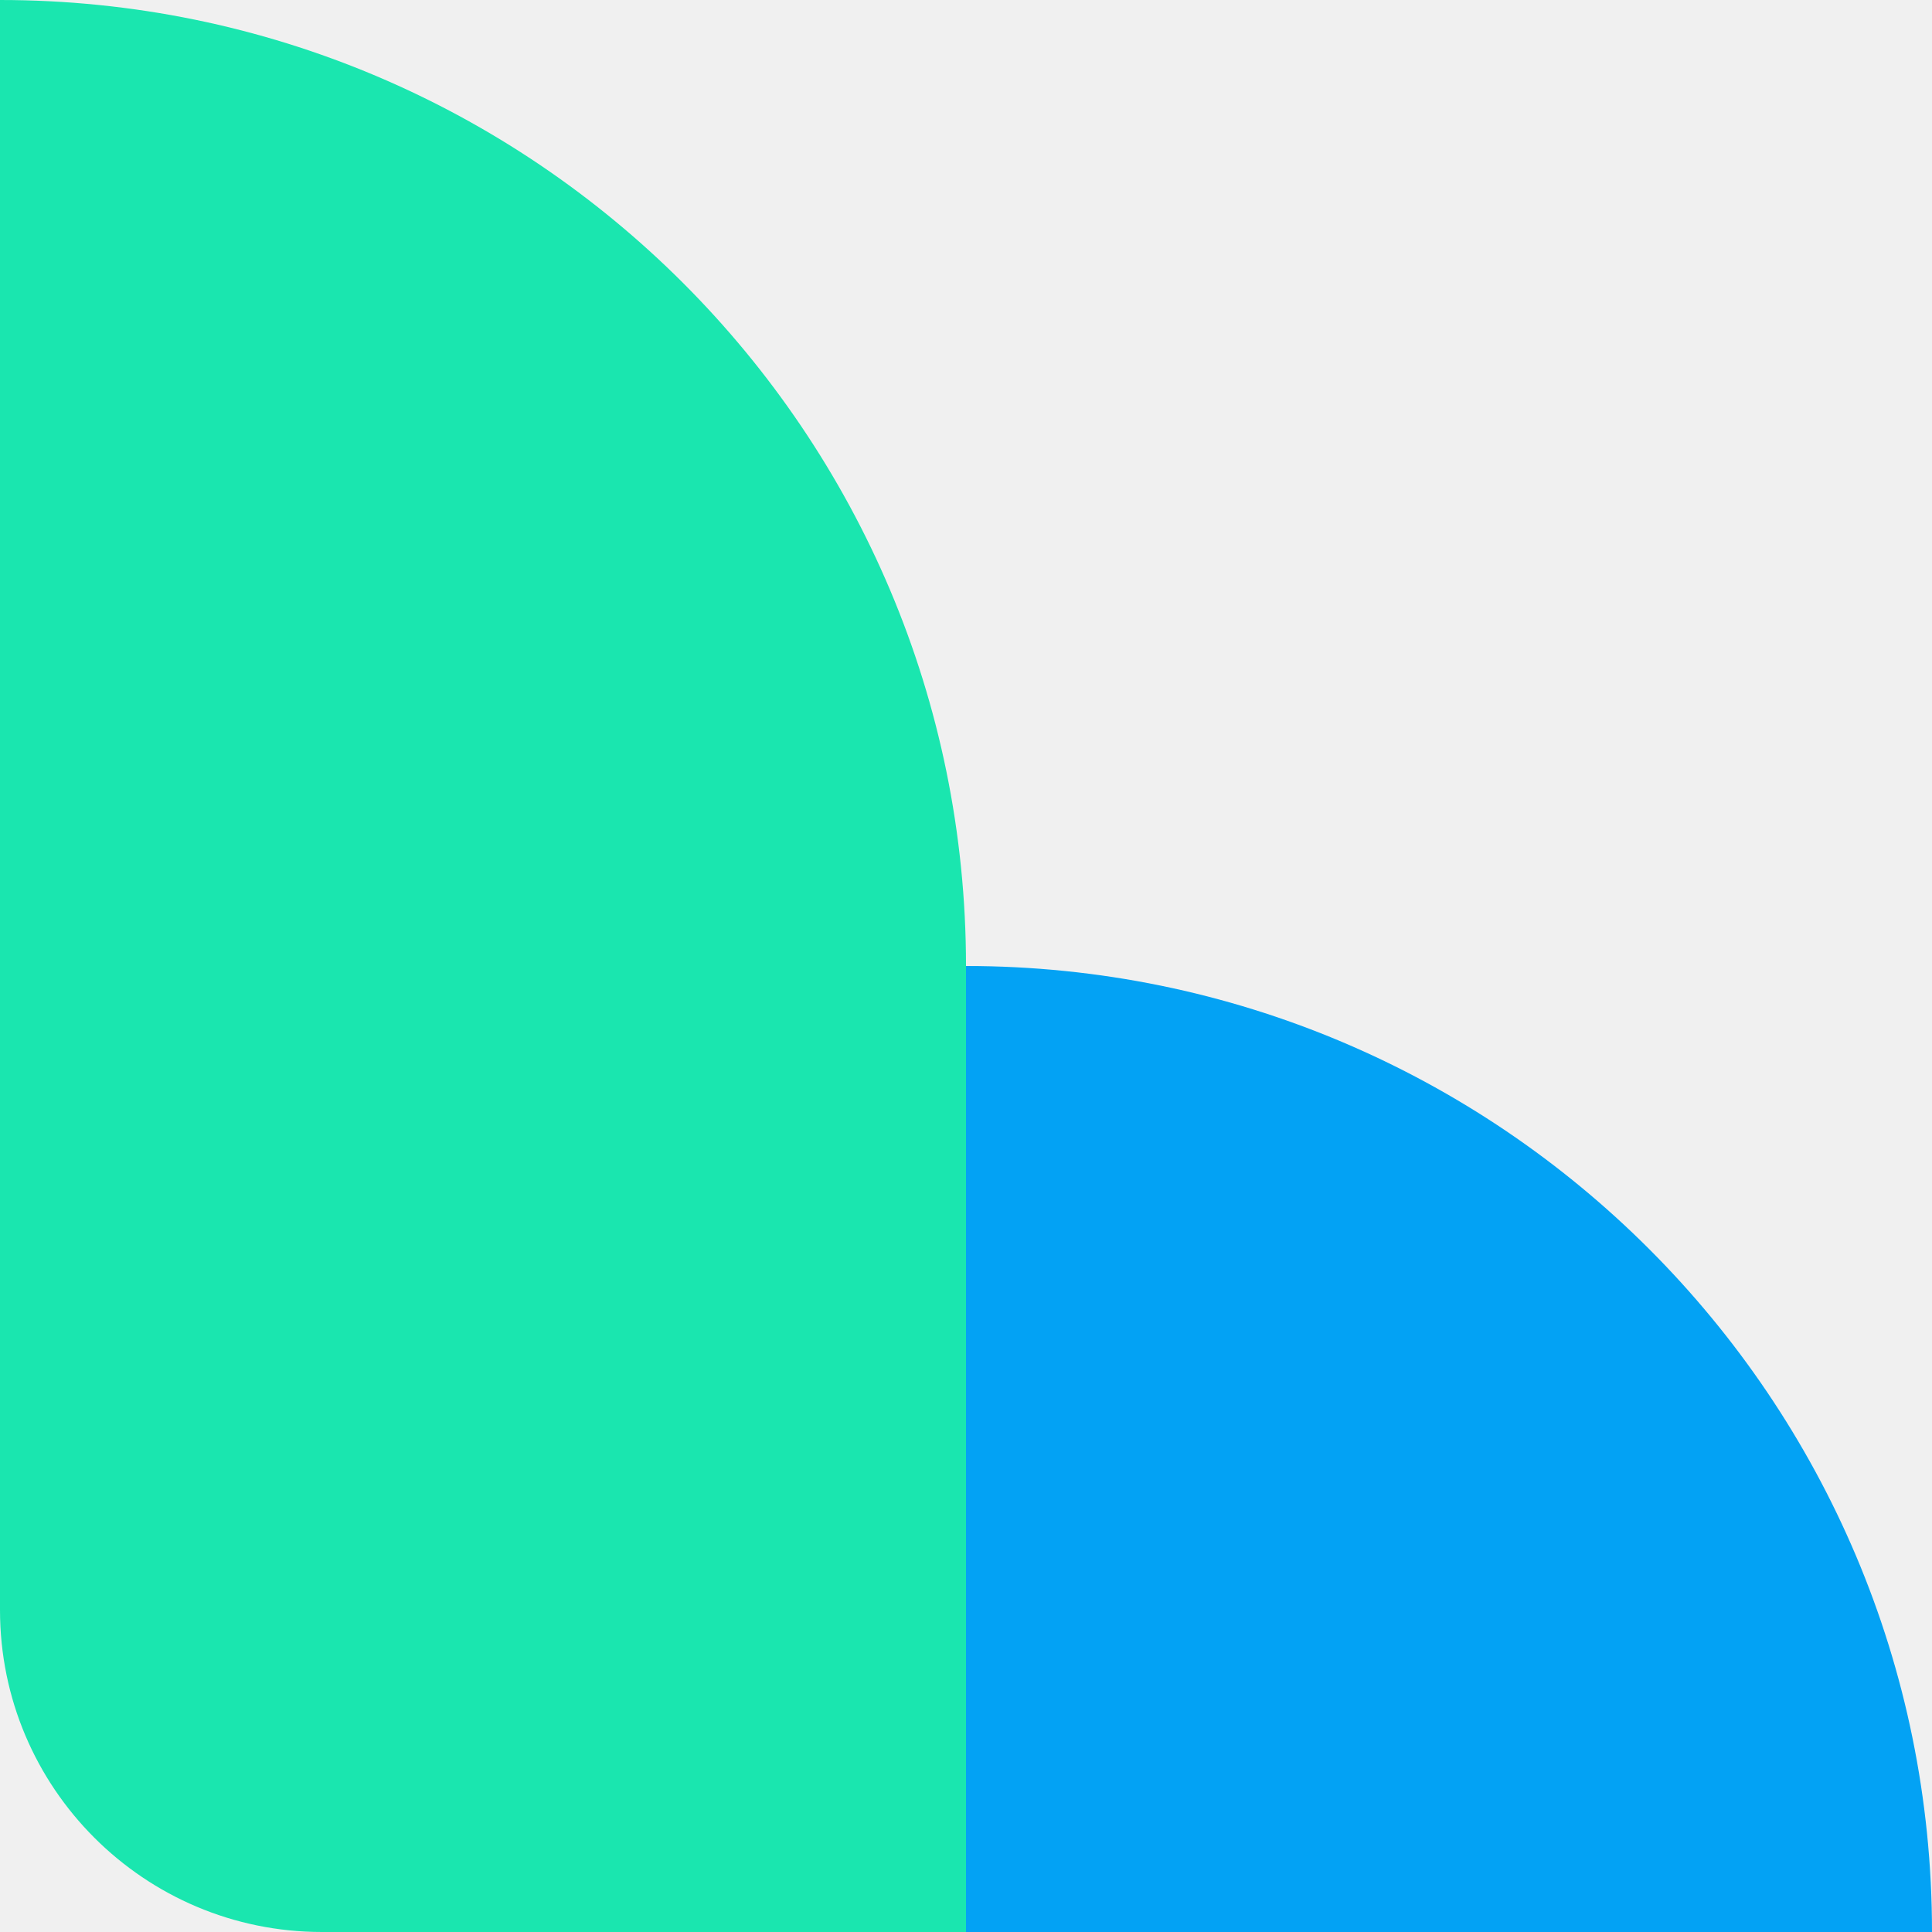
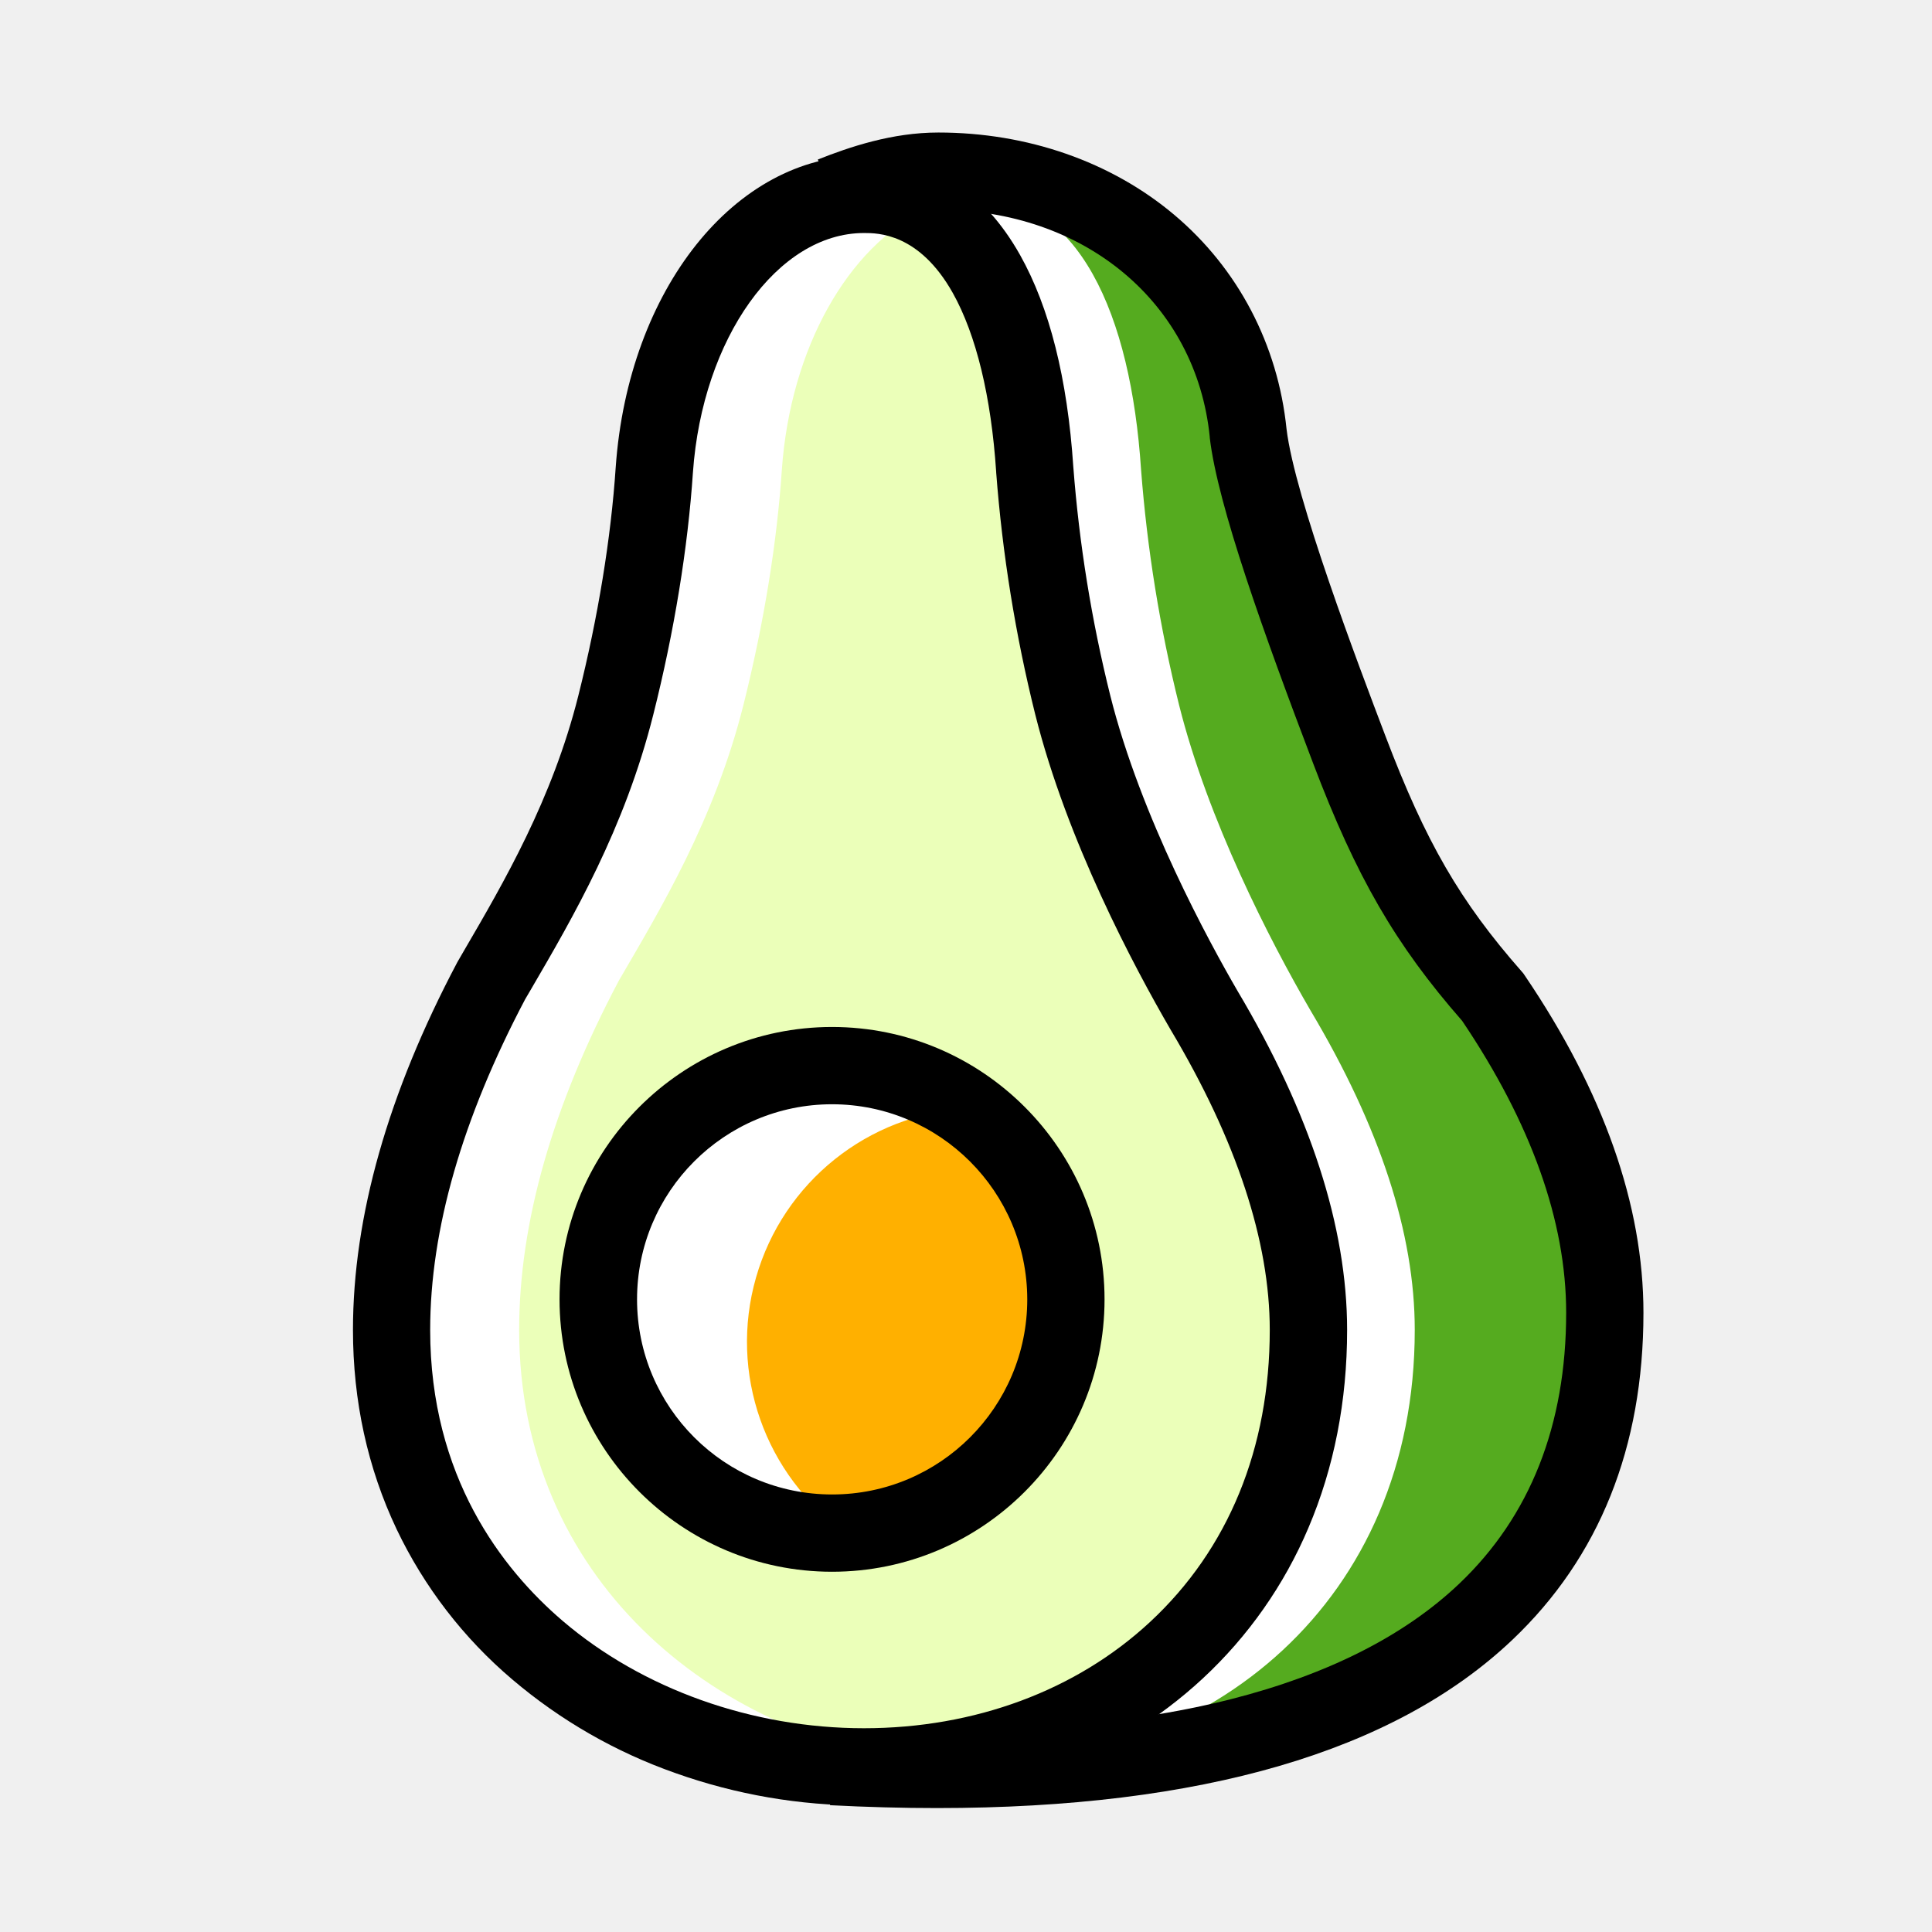
- <svg xmlns="http://www.w3.org/2000/svg" width="24" height="24" viewBox="0 0 24 24" fill="none">
-   <g clip-path="url(#clip0_2995_64669)">
-     <path d="M12 12H0V0C6.627 0 12 5.373 12 12Z" fill="#1AE6AF" />
-     <path d="M12 12H0V24H12V12Z" fill="#1AE6AF" />
-     <path d="M24 24H12V12C18.627 12 24 17.373 24 24Z" fill="#03A2F4" />
-   </g>
-   <defs>
-     <clipPath id="clip0_2995_64669">
-       <path d="M0 0H24V24H4C1.791 24 0 22.209 0 20V0Z" fill="white" />
-     </clipPath>
-   </defs>
+ <svg xmlns="http://www.w3.org/2000/svg" width="800px" height="800px" viewBox="0 0 1024 1024" class="icon" version="1.1">
+   <path d="M441 936c-121.3-7.36-233.43-93.59-233.43-231.07q0-85.27 52.84-185.15c21.77-37.43 50.7-85.12 66-146 11.13-44.34 17.88-87.16 20.39-124.86 5.24-73.71 44.29-133 94.21-144v-3.32a152.49 152.49 0 0 1 56.34-10.88c87.39 0 156 57.1 164.2 139 4.42 37.71 36.82 123.45 53.66 167.79 23.12 60.89 43.1 93.63 76 131.06q59.37 87.55 59.37 167.25c0 143.84-103.36 259.51-409.58 243.57V936z" fill="#FFFFFF" />
+   <path d="M441 926.68a279 279 0 0 0 73.24 9.78c127.57 0 235.61-87.73 235.61-231.58q0-76.52-55.24-169.29c-21.77-37.43-54.38-101-69.66-161.87a756.52 756.52 0 0 1-20.17-124.86C599.36 167 572 103 514.24 103c-28 0-53.64-7.86-73.24 17v-18.4a152.49 152.49 0 0 1 56.34-10.88c87.39 0 156 57.1 164.2 139 4.42 37.71 36.82 123.45 53.66 167.79 23.12 60.89 43.1 93.63 76 131.06q59.37 87.55 59.37 167.25c0 143.84-103.36 259.51-409.58 243.57z" fill="#55AB1F" />
+   <path d="M491.54 934.39c-114.55-14-216.37-98.5-216.37-229.5q0-85.27 52.84-185.15c21.77-37.43 50.7-85.12 66-146 11.13-44.34 17.88-87.16 20.39-124.86 4.59-64.55 35.11-118 76.15-137.71 35.72 19.71 53.62 73.16 57.89 137.71a756.52 756.52 0 0 0 20.17 124.86c15.29 60.89 47.89 124.44 69.66 161.87q55.24 92.77 55.24 169.29c0 130.99-89.61 215.45-201.97 229.49z" fill="#EBFFB9" />
+   <path d="M496.61 958.31q-27.39 0-56.67-1.52l2.13-40.9c82.64 4.31 153.49-0.86 210.58-15.35 51.05-13 91.67-33.51 120.73-61.1 37.62-35.75 56.72-84.08 56.72-143.68 0-48.41-18.55-100.45-55.14-154.71-35.4-40.44-56.12-76.28-78.92-136.33C670 336.22 645.4 267.9 641.2 232v-0.35c-7.1-71-66.24-120.51-143.82-120.51-17.66 0-35.35 6.11-48.79 11.44l-15.14-38.02c16.83-6.67 39.29-14.32 63.89-14.32 47.22 0 91.61 15.48 125 43.59 33.89 28.54 55 68.88 59.56 113.61 4.27 35.86 38 124.75 52.44 162.74 21.3 56.12 39.54 87.61 72.25 124.8l0.85 1 0.72 1.06c41.74 61.55 62.9 121.69 62.9 178.75 0 71.27-23.38 129.6-69.49 173.37-62.42 59.23-164.86 89.15-304.96 89.15z" fill="" />
+   <path d="M457.9 956.95a297 297 0 0 1-99.8-17.14 273 273 0 0 1-86.53-49.63 239.73 239.73 0 0 1-61.34-79.64c-15.36-32.37-23.15-67.92-23.15-105.65 0-60 18.58-125.47 55.22-194.72l0.4-0.72 3.48-6c20.75-35.57 46.57-79.83 60.35-134.72 10.46-41.65 17.31-83.57 19.82-121.24 6.69-94.09 63.24-165 131.55-165 34.79 0 63.41 18.22 82.77 52.68 15.61 27.8 25.1 65.54 28.2 112.18a732.8 732.8 0 0 0 19.61 121.35C604.6 433 641 499.51 655.92 525.22 694.45 590 714 650.4 714 704.89c0 37.65-6.9 72.95-20.51 104.9a232.8 232.8 0 0 1-56 79.84C590.76 933 527 956.95 457.9 956.95zM278.31 529.69C245 592.84 228 651.78 228 704.89c0 77.79 38.16 126.78 70.17 154.17C340.48 895.24 398.69 916 457.9 916c58.71 0 112.58-20 151.7-56.37 41.5-38.57 63.4-92.07 63.4-154.74 0-47-17.62-100.46-52.36-158.81l-0.11-0.18c-19.62-33.72-55-100.28-71.82-167.18A774 774 0 0 1 528 250.45v-0.23c-2.64-40-10.61-72.81-23-94.94-17.85-31.78-39.83-31.78-47.05-31.78-45.79 0-85.63 55.71-90.68 126.83-2.67 40-9.91 84.41-21 128.4-15.2 60.53-42.64 107.58-64.69 145.38z" fill="" />
+   <path d="M317.05 688.69a123.95 123.89 0 1 0 247.9 0 123.95 123.89 0 1 0-247.9 0Z" fill="#FFFFFF" />
+   <path d="M512.58 587.54a123.89 123.89 0 0 1-64.29 224.84 123.89 123.89 0 0 1 64.29-224.84z" fill="#FFB000" />
+   <path d="M441 833.06c-79.64 0-144.43-64.77-144.43-144.37S361.36 544.32 441 544.32s144.43 64.77 144.43 144.37S520.64 833.06 441 833.06z m0-247.78a103.41 103.41 0 1 0 103.47 103.41A103.56 103.56 0 0 0 441 585.28z" fill="" />
</svg>
